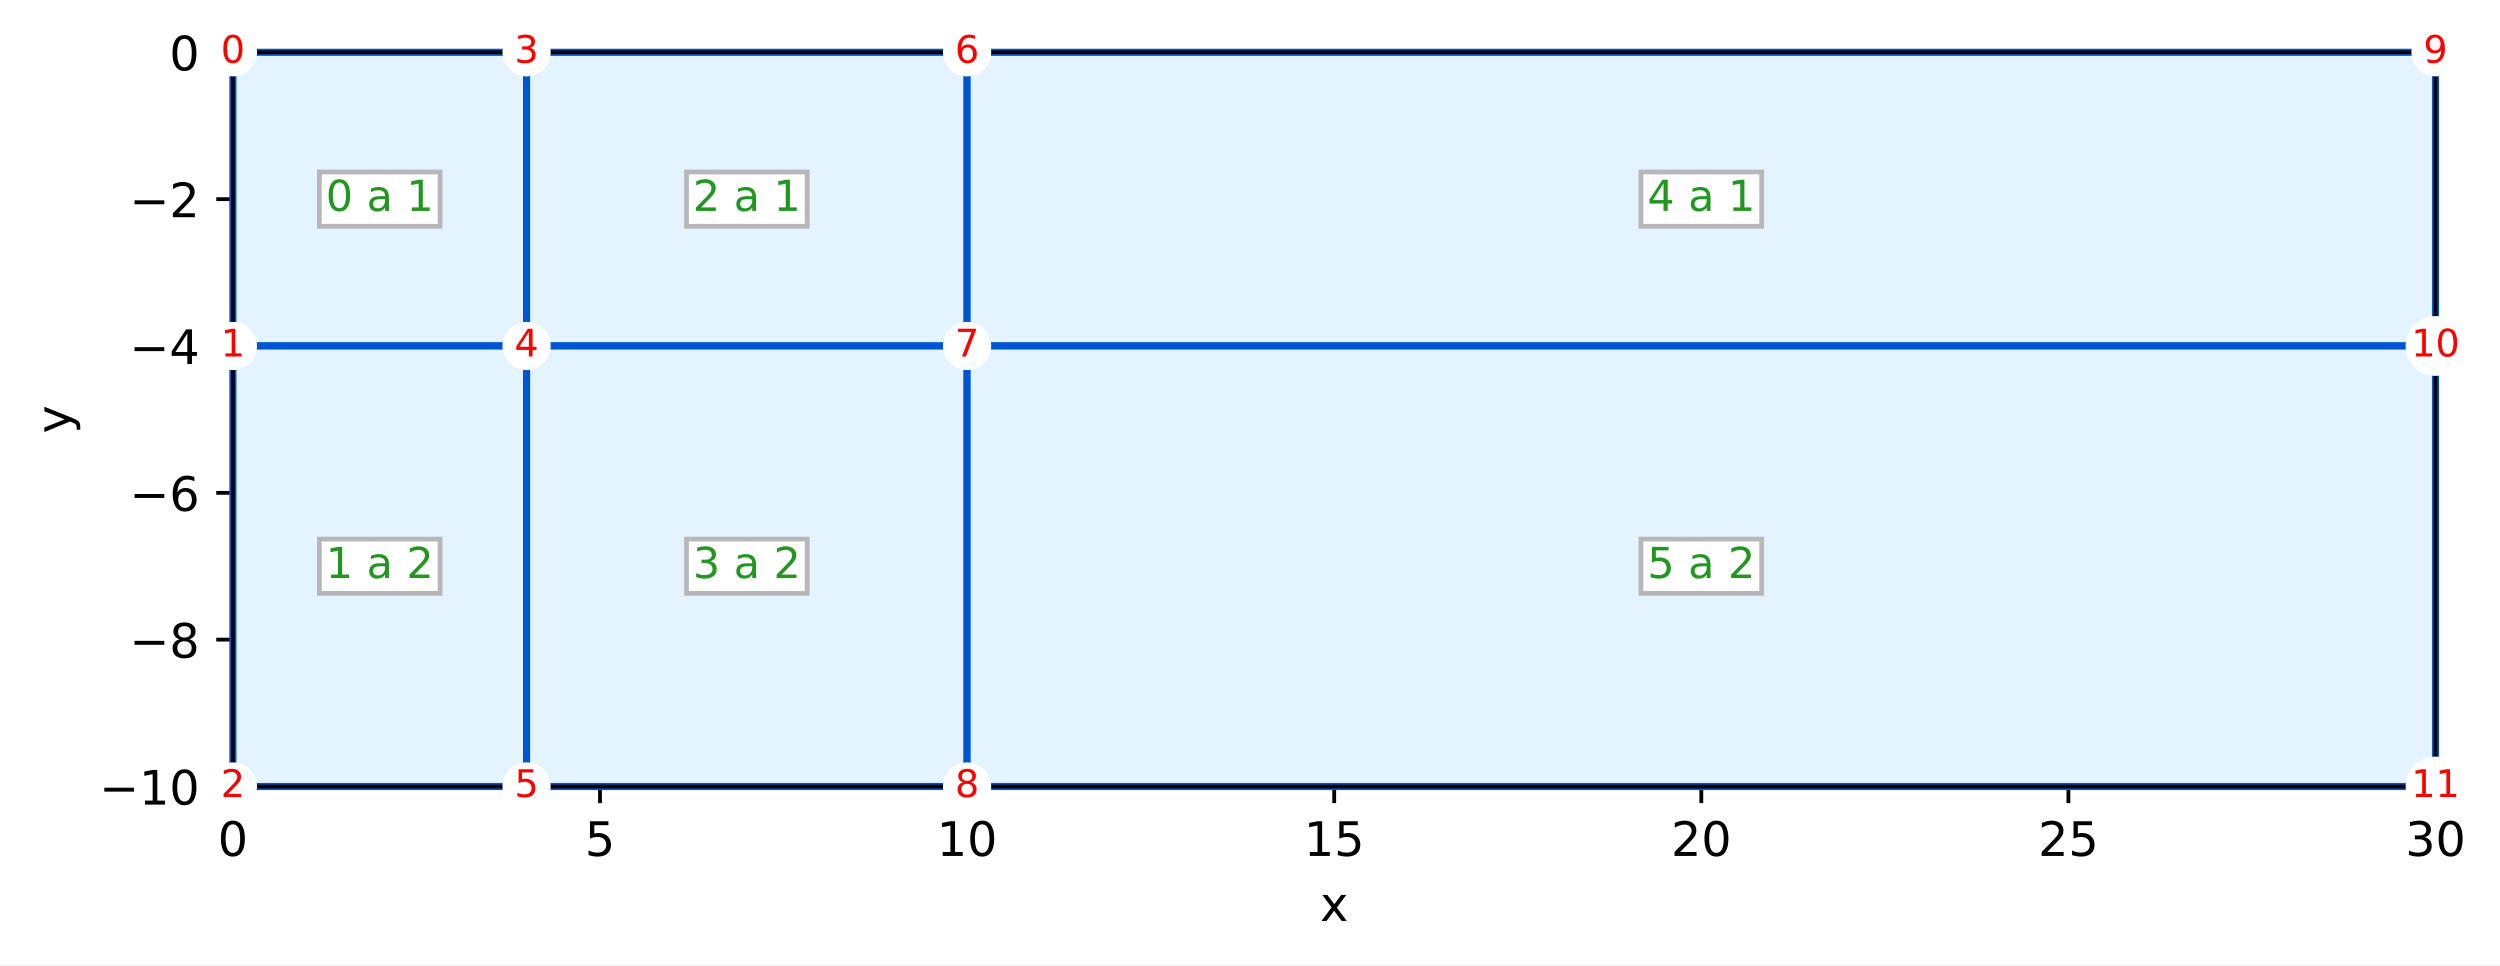
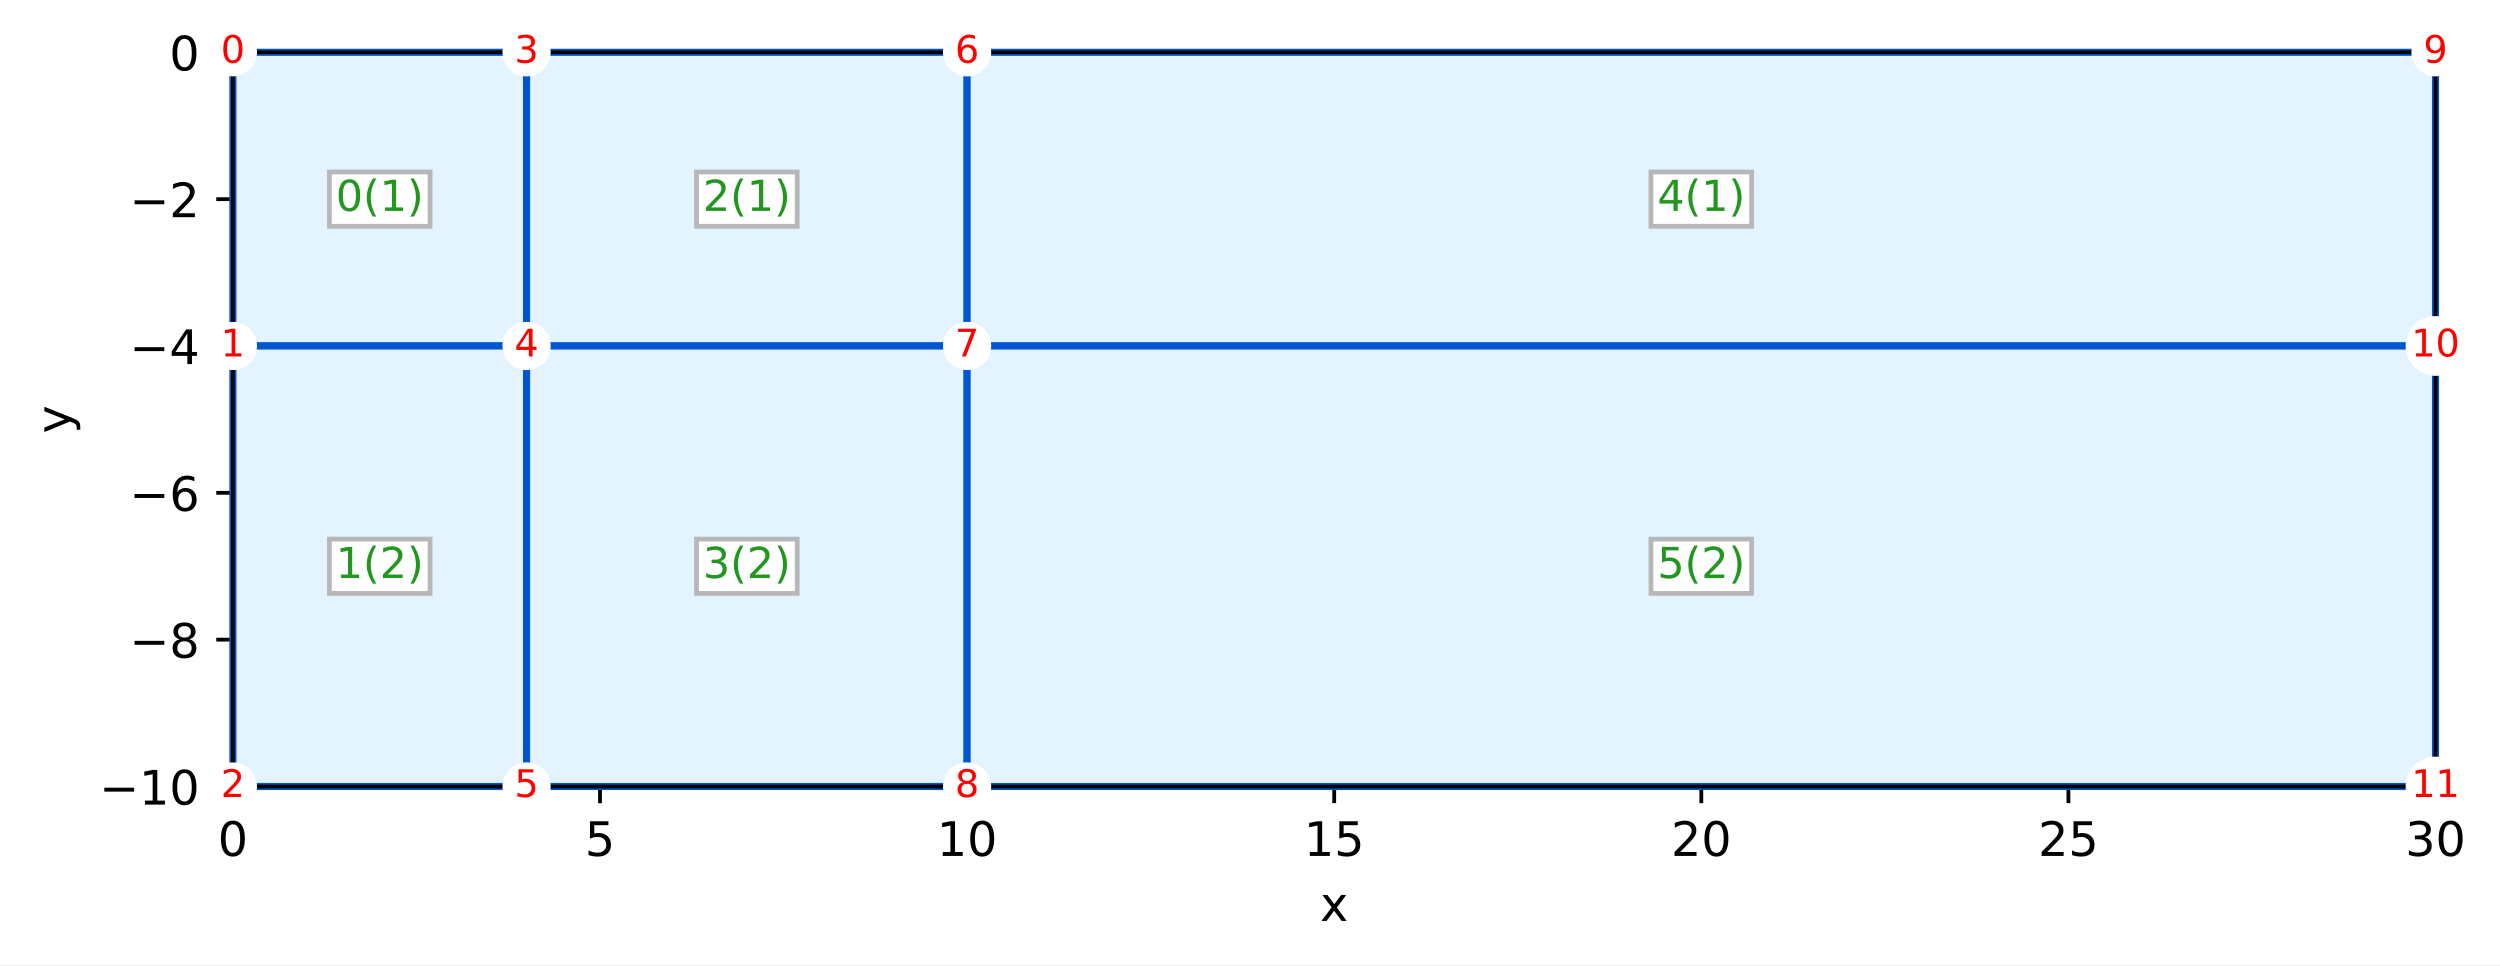
<svg xmlns="http://www.w3.org/2000/svg" xmlns:xlink="http://www.w3.org/1999/xlink" width="525.808pt" height="202.976pt" viewBox="0 0 525.808 202.976" version="1.1">
  <defs>
    <style type="text/css">*{stroke-linejoin: round; stroke-linecap: butt}</style>
  </defs>
  <g id="figure_1">
    <g id="patch_1">
      <path d="M 0 202.976  L 525.808 202.976  L 525.808 0  L 0 0  z " style="fill: #ffffff" />
    </g>
    <g id="axes_1">
      <g id="patch_2">
        <path d="M 48.983 165.42  L 512.246 165.42  L 512.246 10.999  L 48.983 10.999  z " style="fill: #ffffff" />
      </g>
      <g id="matplotlib.axis_1">
        <g id="xtick_1">
          <g id="line2d_1">
-             <path d="M 48.983 165.42  L 48.983 10.999  " clip-path="url(#pacc7b233ca)" style="fill: none; stroke-dasharray: 2.96,1.28; stroke-dashoffset: 0; stroke: #808080; stroke-width: 0.8" />
+             <path d="M 48.983 165.42  L 48.983 10.999  " clip-path="url(#p7a95716298)" style="fill: none; stroke-dasharray: 2.96,1.28; stroke-dashoffset: 0; stroke: #808080; stroke-width: 0.8" />
          </g>
          <g id="line2d_2">
            <defs>
-               <path id="m89ef63318d" d="M 0 0  L 0 3.5  " style="stroke: #000000; stroke-width: 0.8" />
+               <path id="m0491313d64" d="M 0 0  L 0 3.5  " style="stroke: #000000; stroke-width: 0.8" />
            </defs>
            <g>
-               <use xlink:href="#m89ef63318d" x="48.983" y="165.42" style="stroke: #000000; stroke-width: 0.8" />
+               <use xlink:href="#m0491313d64" x="48.983" y="165.42" style="stroke: #000000; stroke-width: 0.8" />
            </g>
          </g>
          <g id="text_1">
            <g transform="translate(45.80156 180.0186)scale(0.1 -0.1)">
              <defs>
                <path id="DejaVuSans-30" d="M 2034 4250  Q 1547 4250 1301 3770  Q 1056 3291 1056 2328  Q 1056 1369 1301 889  Q 1547 409 2034 409  Q 2525 409 2770 889  Q 3016 1369 3016 2328  Q 3016 3291 2770 3770  Q 2525 4250 2034 4250  z M 2034 4750  Q 2819 4750 3233 4129  Q 3647 3509 3647 2328  Q 3647 1150 3233 529  Q 2819 -91 2034 -91  Q 1250 -91 836 529  Q 422 1150 422 2328  Q 422 3509 836 4129  Q 1250 4750 2034 4750  z " transform="scale(0.015625)" />
              </defs>
              <use xlink:href="#DejaVuSans-30" />
            </g>
          </g>
        </g>
        <g id="xtick_2">
          <g id="line2d_3">
-             <path d="M 126.193 165.42  L 126.193 10.999  " clip-path="url(#pacc7b233ca)" style="fill: none; stroke-dasharray: 2.96,1.28; stroke-dashoffset: 0; stroke: #808080; stroke-width: 0.8" />
+             <path d="M 126.193 165.42  L 126.193 10.999  " clip-path="url(#p7a95716298)" style="fill: none; stroke-dasharray: 2.96,1.28; stroke-dashoffset: 0; stroke: #808080; stroke-width: 0.8" />
          </g>
          <g id="line2d_4">
            <g>
-               <use xlink:href="#m89ef63318d" x="126.193" y="165.42" style="stroke: #000000; stroke-width: 0.8" />
+               <use xlink:href="#m0491313d64" x="126.193" y="165.42" style="stroke: #000000; stroke-width: 0.8" />
            </g>
          </g>
          <g id="text_2">
            <g transform="translate(123.012 180.0186)scale(0.1 -0.1)">
              <defs>
                <path id="DejaVuSans-35" d="M 691 4666  L 3169 4666  L 3169 4134  L 1269 4134  L 1269 2991  Q 1406 3038 1543 3061  Q 1681 3084 1819 3084  Q 2600 3084 3056 2656  Q 3513 2228 3513 1497  Q 3513 744 3044 326  Q 2575 -91 1722 -91  Q 1428 -91 1123 -41  Q 819 9 494 109  L 494 744  Q 775 591 1075 516  Q 1375 441 1709 441  Q 2250 441 2565 725  Q 2881 1009 2881 1497  Q 2881 1984 2565 2268  Q 2250 2553 1709 2553  Q 1456 2553 1204 2497  Q 953 2441 691 2322  L 691 4666  z " transform="scale(0.015625)" />
              </defs>
              <use xlink:href="#DejaVuSans-35" />
            </g>
          </g>
        </g>
        <g id="xtick_3">
          <g id="line2d_5">
-             <path d="M 203.404 165.42  L 203.404 10.999  " clip-path="url(#pacc7b233ca)" style="fill: none; stroke-dasharray: 2.96,1.28; stroke-dashoffset: 0; stroke: #808080; stroke-width: 0.8" />
+             <path d="M 203.404 165.42  L 203.404 10.999  " clip-path="url(#p7a95716298)" style="fill: none; stroke-dasharray: 2.96,1.28; stroke-dashoffset: 0; stroke: #808080; stroke-width: 0.8" />
          </g>
          <g id="line2d_6">
            <g>
-               <use xlink:href="#m89ef63318d" x="203.404" y="165.42" style="stroke: #000000; stroke-width: 0.8" />
+               <use xlink:href="#m0491313d64" x="203.404" y="165.42" style="stroke: #000000; stroke-width: 0.8" />
            </g>
          </g>
          <g id="text_3">
            <g transform="translate(197.0412 180.0186)scale(0.1 -0.1)">
              <defs>
                <path id="DejaVuSans-31" d="M 794 531  L 1825 531  L 1825 4091  L 703 3866  L 703 4441  L 1819 4666  L 2450 4666  L 2450 531  L 3481 531  L 3481 0  L 794 0  L 794 531  z " transform="scale(0.015625)" />
              </defs>
              <use xlink:href="#DejaVuSans-31" />
              <use xlink:href="#DejaVuSans-30" x="63.623" />
            </g>
          </g>
        </g>
        <g id="xtick_4">
          <g id="line2d_7">
-             <path d="M 280.614 165.42  L 280.614 10.999  " clip-path="url(#pacc7b233ca)" style="fill: none; stroke-dasharray: 2.96,1.28; stroke-dashoffset: 0; stroke: #808080; stroke-width: 0.8" />
+             <path d="M 280.614 165.42  L 280.614 10.999  " clip-path="url(#p7a95716298)" style="fill: none; stroke-dasharray: 2.96,1.28; stroke-dashoffset: 0; stroke: #808080; stroke-width: 0.8" />
          </g>
          <g id="line2d_8">
            <g>
-               <use xlink:href="#m89ef63318d" x="280.614" y="165.42" style="stroke: #000000; stroke-width: 0.8" />
+               <use xlink:href="#m0491313d64" x="280.614" y="165.42" style="stroke: #000000; stroke-width: 0.8" />
            </g>
          </g>
          <g id="text_4">
            <g transform="translate(274.2517 180.0186)scale(0.1 -0.1)">
              <use xlink:href="#DejaVuSans-31" />
              <use xlink:href="#DejaVuSans-35" x="63.623" />
            </g>
          </g>
        </g>
        <g id="xtick_5">
          <g id="line2d_9">
-             <path d="M 357.825 165.42  L 357.825 10.999  " clip-path="url(#pacc7b233ca)" style="fill: none; stroke-dasharray: 2.96,1.28; stroke-dashoffset: 0; stroke: #808080; stroke-width: 0.8" />
+             <path d="M 357.825 165.42  L 357.825 10.999  " clip-path="url(#p7a95716298)" style="fill: none; stroke-dasharray: 2.96,1.28; stroke-dashoffset: 0; stroke: #808080; stroke-width: 0.8" />
          </g>
          <g id="line2d_10">
            <g>
-               <use xlink:href="#m89ef63318d" x="357.825" y="165.42" style="stroke: #000000; stroke-width: 0.8" />
+               <use xlink:href="#m0491313d64" x="357.825" y="165.42" style="stroke: #000000; stroke-width: 0.8" />
            </g>
          </g>
          <g id="text_5">
            <g transform="translate(351.4622 180.0186)scale(0.1 -0.1)">
              <defs>
                <path id="DejaVuSans-32" d="M 1228 531  L 3431 531  L 3431 0  L 469 0  L 469 531  Q 828 903 1448 1529  Q 2069 2156 2228 2338  Q 2531 2678 2651 2914  Q 2772 3150 2772 3378  Q 2772 3750 2511 3984  Q 2250 4219 1831 4219  Q 1534 4219 1204 4116  Q 875 4013 500 3803  L 500 4441  Q 881 4594 1212 4672  Q 1544 4750 1819 4750  Q 2544 4750 2975 4387  Q 3406 4025 3406 3419  Q 3406 3131 3298 2873  Q 3191 2616 2906 2266  Q 2828 2175 2409 1742  Q 1991 1309 1228 531  z " transform="scale(0.015625)" />
              </defs>
              <use xlink:href="#DejaVuSans-32" />
              <use xlink:href="#DejaVuSans-30" x="63.623" />
            </g>
          </g>
        </g>
        <g id="xtick_6">
          <g id="line2d_11">
-             <path d="M 435.035 165.42  L 435.035 10.999  " clip-path="url(#pacc7b233ca)" style="fill: none; stroke-dasharray: 2.96,1.28; stroke-dashoffset: 0; stroke: #808080; stroke-width: 0.8" />
+             <path d="M 435.035 165.42  L 435.035 10.999  " clip-path="url(#p7a95716298)" style="fill: none; stroke-dasharray: 2.96,1.28; stroke-dashoffset: 0; stroke: #808080; stroke-width: 0.8" />
          </g>
          <g id="line2d_12">
            <g>
-               <use xlink:href="#m89ef63318d" x="435.035" y="165.42" style="stroke: #000000; stroke-width: 0.8" />
+               <use xlink:href="#m0491313d64" x="435.035" y="165.42" style="stroke: #000000; stroke-width: 0.8" />
            </g>
          </g>
          <g id="text_6">
            <g transform="translate(428.6726 180.0186)scale(0.1 -0.1)">
              <use xlink:href="#DejaVuSans-32" />
              <use xlink:href="#DejaVuSans-35" x="63.623" />
            </g>
          </g>
        </g>
        <g id="xtick_7">
          <g id="line2d_13">
-             <path d="M 512.246 165.42  L 512.246 10.999  " clip-path="url(#pacc7b233ca)" style="fill: none; stroke-dasharray: 2.96,1.28; stroke-dashoffset: 0; stroke: #808080; stroke-width: 0.8" />
+             <path d="M 512.246 165.42  L 512.246 10.999  " clip-path="url(#p7a95716298)" style="fill: none; stroke-dasharray: 2.96,1.28; stroke-dashoffset: 0; stroke: #808080; stroke-width: 0.8" />
          </g>
          <g id="line2d_14">
            <g>
-               <use xlink:href="#m89ef63318d" x="512.246" y="165.42" style="stroke: #000000; stroke-width: 0.8" />
+               <use xlink:href="#m0491313d64" x="512.246" y="165.42" style="stroke: #000000; stroke-width: 0.8" />
            </g>
          </g>
          <g id="text_7">
            <g transform="translate(505.8831 180.0186)scale(0.1 -0.1)">
              <defs>
                <path id="DejaVuSans-33" d="M 2597 2516  Q 3050 2419 3304 2112  Q 3559 1806 3559 1356  Q 3559 666 3084 287  Q 2609 -91 1734 -91  Q 1441 -91 1130 -33  Q 819 25 488 141  L 488 750  Q 750 597 1062 519  Q 1375 441 1716 441  Q 2309 441 2620 675  Q 2931 909 2931 1356  Q 2931 1769 2642 2001  Q 2353 2234 1838 2234  L 1294 2234  L 1294 2753  L 1863 2753  Q 2328 2753 2575 2939  Q 2822 3125 2822 3475  Q 2822 3834 2567 4026  Q 2313 4219 1838 4219  Q 1578 4219 1281 4162  Q 984 4106 628 3988  L 628 4550  Q 988 4650 1302 4700  Q 1616 4750 1894 4750  Q 2613 4750 3031 4423  Q 3450 4097 3450 3541  Q 3450 3153 3228 2886  Q 3006 2619 2597 2516  z " transform="scale(0.015625)" />
              </defs>
              <use xlink:href="#DejaVuSans-33" />
              <use xlink:href="#DejaVuSans-30" x="63.623" />
            </g>
          </g>
        </g>
        <g id="text_8">
          <g transform="translate(277.6548 193.6967)scale(0.1 -0.1)">
            <defs>
              <path id="DejaVuSans-78" d="M 3513 3500  L 2247 1797  L 3578 0  L 2900 0  L 1881 1375  L 863 0  L 184 0  L 1544 1831  L 300 3500  L 978 3500  L 1906 2253  L 2834 3500  L 3513 3500  z " transform="scale(0.015625)" />
            </defs>
            <use xlink:href="#DejaVuSans-78" />
          </g>
        </g>
      </g>
      <g id="matplotlib.axis_2">
        <g id="ytick_1">
          <g id="line2d_15">
-             <path d="M 48.983 165.42  L 512.246 165.42  " clip-path="url(#pacc7b233ca)" style="fill: none; stroke-dasharray: 2.96,1.28; stroke-dashoffset: 0; stroke: #808080; stroke-width: 0.8" />
+             <path d="M 48.983 165.42  L 512.246 165.42  " clip-path="url(#p7a95716298)" style="fill: none; stroke-dasharray: 2.96,1.28; stroke-dashoffset: 0; stroke: #808080; stroke-width: 0.8" />
          </g>
          <g id="line2d_16">
            <defs>
-               <path id="m5f3b620130" d="M 0 0  L -3.5 0  " style="stroke: #000000; stroke-width: 0.8" />
+               <path id="md6d6ff5151" d="M 0 0  L -3.5 0  " style="stroke: #000000; stroke-width: 0.8" />
            </defs>
            <g>
-               <use xlink:href="#m5f3b620130" x="48.983" y="165.42" style="stroke: #000000; stroke-width: 0.8" />
+               <use xlink:href="#md6d6ff5151" x="48.983" y="165.42" style="stroke: #000000; stroke-width: 0.8" />
            </g>
          </g>
          <g id="text_9">
            <g transform="translate(20.87813 169.2194)scale(0.1 -0.1)">
              <defs>
                <path id="DejaVuSans-2212" d="M 678 2272  L 4684 2272  L 4684 1741  L 678 1741  L 678 2272  z " transform="scale(0.015625)" />
              </defs>
              <use xlink:href="#DejaVuSans-2212" />
              <use xlink:href="#DejaVuSans-31" x="83.789" />
              <use xlink:href="#DejaVuSans-30" x="147.412" />
            </g>
          </g>
        </g>
        <g id="ytick_2">
          <g id="line2d_17">
-             <path d="M 48.983 134.536  L 512.246 134.536  " clip-path="url(#pacc7b233ca)" style="fill: none; stroke-dasharray: 2.96,1.28; stroke-dashoffset: 0; stroke: #808080; stroke-width: 0.8" />
+             <path d="M 48.983 134.536  L 512.246 134.536  " clip-path="url(#p7a95716298)" style="fill: none; stroke-dasharray: 2.96,1.28; stroke-dashoffset: 0; stroke: #808080; stroke-width: 0.8" />
          </g>
          <g id="line2d_18">
            <g>
-               <use xlink:href="#m5f3b620130" x="48.983" y="134.536" style="stroke: #000000; stroke-width: 0.8" />
+               <use xlink:href="#md6d6ff5151" x="48.983" y="134.536" style="stroke: #000000; stroke-width: 0.8" />
            </g>
          </g>
          <g id="text_10">
            <g transform="translate(27.24063 138.3352)scale(0.1 -0.1)">
              <defs>
                <path id="DejaVuSans-38" d="M 2034 2216  Q 1584 2216 1326 1975  Q 1069 1734 1069 1313  Q 1069 891 1326 650  Q 1584 409 2034 409  Q 2484 409 2743 651  Q 3003 894 3003 1313  Q 3003 1734 2745 1975  Q 2488 2216 2034 2216  z M 1403 2484  Q 997 2584 770 2862  Q 544 3141 544 3541  Q 544 4100 942 4425  Q 1341 4750 2034 4750  Q 2731 4750 3128 4425  Q 3525 4100 3525 3541  Q 3525 3141 3298 2862  Q 3072 2584 2669 2484  Q 3125 2378 3379 2068  Q 3634 1759 3634 1313  Q 3634 634 3220 271  Q 2806 -91 2034 -91  Q 1263 -91 848 271  Q 434 634 434 1313  Q 434 1759 690 2068  Q 947 2378 1403 2484  z M 1172 3481  Q 1172 3119 1398 2916  Q 1625 2713 2034 2713  Q 2441 2713 2670 2916  Q 2900 3119 2900 3481  Q 2900 3844 2670 4047  Q 2441 4250 2034 4250  Q 1625 4250 1398 4047  Q 1172 3844 1172 3481  z " transform="scale(0.015625)" />
              </defs>
              <use xlink:href="#DejaVuSans-2212" />
              <use xlink:href="#DejaVuSans-38" x="83.789" />
            </g>
          </g>
        </g>
        <g id="ytick_3">
          <g id="line2d_19">
-             <path d="M 48.983 103.652  L 512.246 103.652  " clip-path="url(#pacc7b233ca)" style="fill: none; stroke-dasharray: 2.96,1.28; stroke-dashoffset: 0; stroke: #808080; stroke-width: 0.8" />
+             <path d="M 48.983 103.652  L 512.246 103.652  " clip-path="url(#p7a95716298)" style="fill: none; stroke-dasharray: 2.96,1.28; stroke-dashoffset: 0; stroke: #808080; stroke-width: 0.8" />
          </g>
          <g id="line2d_20">
            <g>
-               <use xlink:href="#m5f3b620130" x="48.983" y="103.652" style="stroke: #000000; stroke-width: 0.8" />
+               <use xlink:href="#md6d6ff5151" x="48.983" y="103.652" style="stroke: #000000; stroke-width: 0.8" />
            </g>
          </g>
          <g id="text_11">
            <g transform="translate(27.24063 107.451)scale(0.1 -0.1)">
              <defs>
                <path id="DejaVuSans-36" d="M 2113 2584  Q 1688 2584 1439 2293  Q 1191 2003 1191 1497  Q 1191 994 1439 701  Q 1688 409 2113 409  Q 2538 409 2786 701  Q 3034 994 3034 1497  Q 3034 2003 2786 2293  Q 2538 2584 2113 2584  z M 3366 4563  L 3366 3988  Q 3128 4100 2886 4159  Q 2644 4219 2406 4219  Q 1781 4219 1451 3797  Q 1122 3375 1075 2522  Q 1259 2794 1537 2939  Q 1816 3084 2150 3084  Q 2853 3084 3261 2657  Q 3669 2231 3669 1497  Q 3669 778 3244 343  Q 2819 -91 2113 -91  Q 1303 -91 875 529  Q 447 1150 447 2328  Q 447 3434 972 4092  Q 1497 4750 2381 4750  Q 2619 4750 2861 4703  Q 3103 4656 3366 4563  z " transform="scale(0.015625)" />
              </defs>
              <use xlink:href="#DejaVuSans-2212" />
              <use xlink:href="#DejaVuSans-36" x="83.789" />
            </g>
          </g>
        </g>
        <g id="ytick_4">
          <g id="line2d_21">
-             <path d="M 48.983 72.768  L 512.246 72.768  " clip-path="url(#pacc7b233ca)" style="fill: none; stroke-dasharray: 2.96,1.28; stroke-dashoffset: 0; stroke: #808080; stroke-width: 0.8" />
+             <path d="M 48.983 72.768  L 512.246 72.768  " clip-path="url(#p7a95716298)" style="fill: none; stroke-dasharray: 2.96,1.28; stroke-dashoffset: 0; stroke: #808080; stroke-width: 0.8" />
          </g>
          <g id="line2d_22">
            <g>
-               <use xlink:href="#m5f3b620130" x="48.983" y="72.768" style="stroke: #000000; stroke-width: 0.8" />
+               <use xlink:href="#md6d6ff5151" x="48.983" y="72.768" style="stroke: #000000; stroke-width: 0.8" />
            </g>
          </g>
          <g id="text_12">
            <g transform="translate(27.24063 76.56681)scale(0.1 -0.1)">
              <defs>
                <path id="DejaVuSans-34" d="M 2419 4116  L 825 1625  L 2419 1625  L 2419 4116  z M 2253 4666  L 3047 4666  L 3047 1625  L 3713 1625  L 3713 1100  L 3047 1100  L 3047 0  L 2419 0  L 2419 1100  L 313 1100  L 313 1709  L 2253 4666  z " transform="scale(0.015625)" />
              </defs>
              <use xlink:href="#DejaVuSans-2212" />
              <use xlink:href="#DejaVuSans-34" x="83.789" />
            </g>
          </g>
        </g>
        <g id="ytick_5">
          <g id="line2d_23">
-             <path d="M 48.983 41.883  L 512.246 41.883  " clip-path="url(#pacc7b233ca)" style="fill: none; stroke-dasharray: 2.96,1.28; stroke-dashoffset: 0; stroke: #808080; stroke-width: 0.8" />
+             <path d="M 48.983 41.883  L 512.246 41.883  " clip-path="url(#p7a95716298)" style="fill: none; stroke-dasharray: 2.96,1.28; stroke-dashoffset: 0; stroke: #808080; stroke-width: 0.8" />
          </g>
          <g id="line2d_24">
            <g>
-               <use xlink:href="#m5f3b620130" x="48.983" y="41.883" style="stroke: #000000; stroke-width: 0.8" />
+               <use xlink:href="#md6d6ff5151" x="48.983" y="41.883" style="stroke: #000000; stroke-width: 0.8" />
            </g>
          </g>
          <g id="text_13">
            <g transform="translate(27.24063 45.68262)scale(0.1 -0.1)">
              <use xlink:href="#DejaVuSans-2212" />
              <use xlink:href="#DejaVuSans-32" x="83.789" />
            </g>
          </g>
        </g>
        <g id="ytick_6">
          <g id="line2d_25">
-             <path d="M 48.983 10.999  L 512.246 10.999  " clip-path="url(#pacc7b233ca)" style="fill: none; stroke-dasharray: 2.96,1.28; stroke-dashoffset: 0; stroke: #808080; stroke-width: 0.8" />
+             <path d="M 48.983 10.999  L 512.246 10.999  " clip-path="url(#p7a95716298)" style="fill: none; stroke-dasharray: 2.96,1.28; stroke-dashoffset: 0; stroke: #808080; stroke-width: 0.8" />
          </g>
          <g id="line2d_26">
            <g>
-               <use xlink:href="#m5f3b620130" x="48.983" y="10.999" style="stroke: #000000; stroke-width: 0.8" />
+               <use xlink:href="#md6d6ff5151" x="48.983" y="10.999" style="stroke: #000000; stroke-width: 0.8" />
            </g>
          </g>
          <g id="text_14">
            <g transform="translate(35.62031 14.79844)scale(0.1 -0.1)">
              <use xlink:href="#DejaVuSans-30" />
            </g>
          </g>
        </g>
        <g id="text_15">
          <g transform="translate(14.79844 91.16906)rotate(-90)scale(0.1 -0.1)">
            <defs>
              <path id="DejaVuSans-79" d="M 2059 -325  Q 1816 -950 1584 -1140  Q 1353 -1331 966 -1331  L 506 -1331  L 506 -850  L 844 -850  Q 1081 -850 1212 -737  Q 1344 -625 1503 -206  L 1606 56  L 191 3500  L 800 3500  L 1894 763  L 2988 3500  L 3597 3500  L 2059 -325  z " transform="scale(0.015625)" />
            </defs>
            <use xlink:href="#DejaVuSans-79" />
          </g>
        </g>
      </g>
      <g id="patch_3">
        <path d="M 48.983 72.768  L 110.751 72.768  L 110.751 10.999  L 48.983 10.999  L 48.983 72.768  " style="fill: #e3f3ff; stroke: #0055d4; stroke-width: 1.5; stroke-linejoin: miter" />
      </g>
      <g id="patch_4">
        <path d="M 48.983 165.42  L 110.751 165.42  L 110.751 72.768  L 48.983 72.768  L 48.983 165.42  " style="fill: #e3f3ff; stroke: #0055d4; stroke-width: 1.5; stroke-linejoin: miter" />
      </g>
      <g id="patch_5">
        <path d="M 110.751 72.768  L 203.404 72.768  L 203.404 10.999  L 110.751 10.999  L 110.751 72.768  " style="fill: #e3f3ff; stroke: #0055d4; stroke-width: 1.5; stroke-linejoin: miter" />
      </g>
      <g id="patch_6">
        <path d="M 110.751 165.42  L 203.404 165.42  L 203.404 72.768  L 110.751 72.768  L 110.751 165.42  " style="fill: #e3f3ff; stroke: #0055d4; stroke-width: 1.5; stroke-linejoin: miter" />
      </g>
      <g id="patch_7">
        <path d="M 203.404 72.768  L 512.246 72.768  L 512.246 10.999  L 203.404 10.999  L 203.404 72.768  " style="fill: #e3f3ff; stroke: #0055d4; stroke-width: 1.5; stroke-linejoin: miter" />
      </g>
      <g id="patch_8">
        <path d="M 203.404 165.42  L 512.246 165.42  L 512.246 72.768  L 203.404 72.768  L 203.404 165.42  " style="fill: #e3f3ff; stroke: #0055d4; stroke-width: 1.5; stroke-linejoin: miter" />
      </g>
      <g id="patch_9">
        <path d="M 48.983 165.42  L 48.983 10.999  " style="fill: none; stroke: #000000; stroke-width: 0.8; stroke-linejoin: miter; stroke-linecap: square" />
      </g>
      <g id="patch_10">
        <path d="M 512.246 165.42  L 512.246 10.999  " style="fill: none; stroke: #000000; stroke-width: 0.8; stroke-linejoin: miter; stroke-linecap: square" />
      </g>
      <g id="patch_11">
        <path d="M 48.983 165.42  L 512.246 165.42  " style="fill: none; stroke: #000000; stroke-width: 0.8; stroke-linejoin: miter; stroke-linecap: square" />
      </g>
      <g id="patch_12">
        <path d="M 48.983 10.999  L 512.246 10.999  " style="fill: none; stroke: #000000; stroke-width: 0.8; stroke-linejoin: miter; stroke-linecap: square" />
      </g>
      <g id="text_16">
        <g id="patch_13">
-           <path d="M 67.173 47.589  L 92.561 47.589  L 92.561 36.178  L 67.173 36.178  z " style="fill: #ffffff; stroke: #b7b7b7; stroke-linejoin: miter" />
-         </g>
-         <g style="fill: #22971f" transform="translate(68.52278 44.36684)scale(0.09 -0.09)">
+           <path d="M 69.279 47.589  L 90.455 47.589  L 90.455 36.178  L 69.279 36.178  z " style="fill: #ffffff; stroke: #b7b7b7; stroke-linejoin: miter" />
+         </g>
+         <g style="fill: #22971f" transform="translate(70.62934 44.36684)scale(0.09 -0.09)">
          <defs>
-             <path id="DejaVuSans-20" transform="scale(0.015625)" />
-             <path id="DejaVuSans-61" d="M 2194 1759  Q 1497 1759 1228 1600  Q 959 1441 959 1056  Q 959 750 1161 570  Q 1363 391 1709 391  Q 2188 391 2477 730  Q 2766 1069 2766 1631  L 2766 1759  L 2194 1759  z M 3341 1997  L 3341 0  L 2766 0  L 2766 531  Q 2569 213 2275 61  Q 1981 -91 1556 -91  Q 1019 -91 701 211  Q 384 513 384 1019  Q 384 1609 779 1909  Q 1175 2209 1959 2209  L 2766 2209  L 2766 2266  Q 2766 2663 2505 2880  Q 2244 3097 1772 3097  Q 1472 3097 1187 3025  Q 903 2953 641 2809  L 641 3341  Q 956 3463 1253 3523  Q 1550 3584 1831 3584  Q 2591 3584 2966 3190  Q 3341 2797 3341 1997  z " transform="scale(0.015625)" />
+             <path id="DejaVuSans-28" d="M 1984 4856  Q 1566 4138 1362 3434  Q 1159 2731 1159 2009  Q 1159 1288 1364 580  Q 1569 -128 1984 -844  L 1484 -844  Q 1016 -109 783 600  Q 550 1309 550 2009  Q 550 2706 781 3412  Q 1013 4119 1484 4856  L 1984 4856  z " transform="scale(0.015625)" />
+             <path id="DejaVuSans-29" d="M 513 4856  L 1013 4856  Q 1481 4119 1714 3412  Q 1947 2706 1947 2009  Q 1947 1309 1714 600  Q 1481 -109 1013 -844  L 513 -844  Q 928 -128 1133 580  Q 1338 1288 1338 2009  Q 1338 2731 1133 3434  Q 928 4138 513 4856  z " transform="scale(0.015625)" />
          </defs>
          <use xlink:href="#DejaVuSans-30" />
-           <use xlink:href="#DejaVuSans-20" x="63.623" />
-           <use xlink:href="#DejaVuSans-61" x="95.41" />
-           <use xlink:href="#DejaVuSans-20" x="156.689" />
-           <use xlink:href="#DejaVuSans-31" x="188.477" />
+           <use xlink:href="#DejaVuSans-28" x="63.623" />
+           <use xlink:href="#DejaVuSans-31" x="102.637" />
+           <use xlink:href="#DejaVuSans-29" x="166.26" />
        </g>
      </g>
      <g id="text_17">
        <g id="patch_14">
-           <path d="M 67.173 124.799  L 92.561 124.799  L 92.561 113.389  L 67.173 113.389  z " style="fill: #ffffff; stroke: #b7b7b7; stroke-linejoin: miter" />
-         </g>
-         <g style="fill: #22971f" transform="translate(68.52278 121.5773)scale(0.09 -0.09)">
+           <path d="M 69.279 124.799  L 90.455 124.799  L 90.455 113.389  L 69.279 113.389  z " style="fill: #ffffff; stroke: #b7b7b7; stroke-linejoin: miter" />
+         </g>
+         <g style="fill: #22971f" transform="translate(70.62934 121.5773)scale(0.09 -0.09)">
          <use xlink:href="#DejaVuSans-31" />
-           <use xlink:href="#DejaVuSans-20" x="63.623" />
-           <use xlink:href="#DejaVuSans-61" x="95.41" />
-           <use xlink:href="#DejaVuSans-20" x="156.689" />
-           <use xlink:href="#DejaVuSans-32" x="188.477" />
+           <use xlink:href="#DejaVuSans-28" x="63.623" />
+           <use xlink:href="#DejaVuSans-32" x="102.637" />
+           <use xlink:href="#DejaVuSans-29" x="166.26" />
        </g>
      </g>
      <g id="text_18">
        <g id="patch_15">
-           <path d="M 144.383 47.589  L 169.772 47.589  L 169.772 36.178  L 144.383 36.178  z " style="fill: #ffffff; stroke: #b7b7b7; stroke-linejoin: miter" />
-         </g>
-         <g style="fill: #22971f" transform="translate(145.7332 44.36684)scale(0.09 -0.09)">
+           <path d="M 146.49 47.589  L 167.665 47.589  L 167.665 36.178  L 146.49 36.178  z " style="fill: #ffffff; stroke: #b7b7b7; stroke-linejoin: miter" />
+         </g>
+         <g style="fill: #22971f" transform="translate(147.8398 44.36684)scale(0.09 -0.09)">
          <use xlink:href="#DejaVuSans-32" />
-           <use xlink:href="#DejaVuSans-20" x="63.623" />
-           <use xlink:href="#DejaVuSans-61" x="95.41" />
-           <use xlink:href="#DejaVuSans-20" x="156.689" />
-           <use xlink:href="#DejaVuSans-31" x="188.477" />
+           <use xlink:href="#DejaVuSans-28" x="63.623" />
+           <use xlink:href="#DejaVuSans-31" x="102.637" />
+           <use xlink:href="#DejaVuSans-29" x="166.26" />
        </g>
      </g>
      <g id="text_19">
        <g id="patch_16">
-           <path d="M 144.383 124.799  L 169.772 124.799  L 169.772 113.389  L 144.383 113.389  z " style="fill: #ffffff; stroke: #b7b7b7; stroke-linejoin: miter" />
-         </g>
-         <g style="fill: #22971f" transform="translate(145.7332 121.5773)scale(0.09 -0.09)">
+           <path d="M 146.49 124.799  L 167.665 124.799  L 167.665 113.389  L 146.49 113.389  z " style="fill: #ffffff; stroke: #b7b7b7; stroke-linejoin: miter" />
+         </g>
+         <g style="fill: #22971f" transform="translate(147.8398 121.5773)scale(0.09 -0.09)">
          <use xlink:href="#DejaVuSans-33" />
-           <use xlink:href="#DejaVuSans-20" x="63.623" />
-           <use xlink:href="#DejaVuSans-61" x="95.41" />
-           <use xlink:href="#DejaVuSans-20" x="156.689" />
-           <use xlink:href="#DejaVuSans-32" x="188.477" />
+           <use xlink:href="#DejaVuSans-28" x="63.623" />
+           <use xlink:href="#DejaVuSans-32" x="102.637" />
+           <use xlink:href="#DejaVuSans-29" x="166.26" />
        </g>
      </g>
      <g id="text_20">
        <g id="patch_17">
-           <path d="M 345.13 47.589  L 370.519 47.589  L 370.519 36.178  L 345.13 36.178  z " style="fill: #ffffff; stroke: #b7b7b7; stroke-linejoin: miter" />
-         </g>
-         <g style="fill: #22971f" transform="translate(346.4804 44.36684)scale(0.09 -0.09)">
+           <path d="M 347.237 47.589  L 368.412 47.589  L 368.412 36.178  L 347.237 36.178  z " style="fill: #ffffff; stroke: #b7b7b7; stroke-linejoin: miter" />
+         </g>
+         <g style="fill: #22971f" transform="translate(348.587 44.36684)scale(0.09 -0.09)">
          <use xlink:href="#DejaVuSans-34" />
-           <use xlink:href="#DejaVuSans-20" x="63.623" />
-           <use xlink:href="#DejaVuSans-61" x="95.41" />
-           <use xlink:href="#DejaVuSans-20" x="156.689" />
-           <use xlink:href="#DejaVuSans-31" x="188.477" />
+           <use xlink:href="#DejaVuSans-28" x="63.623" />
+           <use xlink:href="#DejaVuSans-31" x="102.637" />
+           <use xlink:href="#DejaVuSans-29" x="166.26" />
        </g>
      </g>
      <g id="text_21">
        <g id="patch_18">
-           <path d="M 345.13 124.799  L 370.519 124.799  L 370.519 113.389  L 345.13 113.389  z " style="fill: #ffffff; stroke: #b7b7b7; stroke-linejoin: miter" />
-         </g>
-         <g style="fill: #22971f" transform="translate(346.4804 121.5773)scale(0.09 -0.09)">
+           <path d="M 347.237 124.799  L 368.412 124.799  L 368.412 113.389  L 347.237 113.389  z " style="fill: #ffffff; stroke: #b7b7b7; stroke-linejoin: miter" />
+         </g>
+         <g style="fill: #22971f" transform="translate(348.587 121.5773)scale(0.09 -0.09)">
          <use xlink:href="#DejaVuSans-35" />
-           <use xlink:href="#DejaVuSans-20" x="63.623" />
-           <use xlink:href="#DejaVuSans-61" x="95.41" />
-           <use xlink:href="#DejaVuSans-20" x="156.689" />
-           <use xlink:href="#DejaVuSans-32" x="188.477" />
+           <use xlink:href="#DejaVuSans-28" x="63.623" />
+           <use xlink:href="#DejaVuSans-32" x="102.637" />
+           <use xlink:href="#DejaVuSans-29" x="166.26" />
        </g>
      </g>
      <g id="text_22">
        <g id="patch_19">
          <path d="M 48.983 16.07  C 50.328 16.07 51.618 15.536 52.569 14.585  C 53.52 13.634 54.054 12.344 54.054 10.999  C 54.054 9.654 53.52 8.364 52.569 7.413  C 51.618 6.462 50.328 5.928 48.983 5.928  C 47.638 5.928 46.348 6.462 45.397 7.413  C 44.446 8.364 43.912 9.654 43.912 10.999  C 43.912 12.344 44.446 13.634 45.397 14.585  C 46.348 15.536 47.638 16.07 48.983 16.07  z " style="fill: #ffffff" />
        </g>
        <g style="fill: #ff0000" transform="translate(46.43781 13.20672)scale(0.08 -0.08)">
          <use xlink:href="#DejaVuSans-30" />
        </g>
      </g>
      <g id="text_23">
        <g id="patch_20">
          <path d="M 48.983 77.839  C 50.328 77.839 51.618 77.304 52.569 76.354  C 53.52 75.403 54.054 74.112 54.054 72.768  C 54.054 71.423 53.52 70.133 52.569 69.182  C 51.618 68.231 50.328 67.696 48.983 67.696  C 47.638 67.696 46.348 68.231 45.397 69.182  C 44.446 70.133 43.912 71.423 43.912 72.768  C 43.912 74.112 44.446 75.403 45.397 76.354  C 46.348 77.304 47.638 77.839 48.983 77.839  z " style="fill: #ffffff" />
        </g>
        <g style="fill: #ff0000" transform="translate(46.43781 74.97509)scale(0.08 -0.08)">
          <use xlink:href="#DejaVuSans-31" />
        </g>
      </g>
      <g id="text_24">
        <g id="patch_21">
          <path d="M 48.983 170.491  C 50.328 170.491 51.618 169.957 52.569 169.006  C 53.52 168.055 54.054 166.765 54.054 165.42  C 54.054 164.075 53.52 162.785 52.569 161.834  C 51.618 160.883 50.328 160.349 48.983 160.349  C 47.638 160.349 46.348 160.883 45.397 161.834  C 44.446 162.785 43.912 164.075 43.912 165.42  C 43.912 166.765 44.446 168.055 45.397 169.006  C 46.348 169.957 47.638 170.491 48.983 170.491  z " style="fill: #ffffff" />
        </g>
        <g style="fill: #ff0000" transform="translate(46.43781 167.6276)scale(0.08 -0.08)">
          <use xlink:href="#DejaVuSans-32" />
        </g>
      </g>
      <g id="text_25">
        <g id="patch_22">
          <path d="M 110.751 16.07  C 112.096 16.07 113.386 15.536 114.337 14.585  C 115.288 13.634 115.822 12.344 115.822 10.999  C 115.822 9.654 115.288 8.364 114.337 7.413  C 113.386 6.462 112.096 5.928 110.751 5.928  C 109.406 5.928 108.116 6.462 107.165 7.413  C 106.214 8.364 105.68 9.654 105.68 10.999  C 105.68 12.344 106.214 13.634 107.165 14.585  C 108.116 15.536 109.406 16.07 110.751 16.07  z " style="fill: #ffffff" />
        </g>
        <g style="fill: #ff0000" transform="translate(108.2062 13.20672)scale(0.08 -0.08)">
          <use xlink:href="#DejaVuSans-33" />
        </g>
      </g>
      <g id="text_26">
        <g id="patch_23">
          <path d="M 110.751 77.839  C 112.096 77.839 113.386 77.304 114.337 76.354  C 115.288 75.403 115.822 74.112 115.822 72.768  C 115.822 71.423 115.288 70.133 114.337 69.182  C 113.386 68.231 112.096 67.696 110.751 67.696  C 109.406 67.696 108.116 68.231 107.165 69.182  C 106.214 70.133 105.68 71.423 105.68 72.768  C 105.68 74.112 106.214 75.403 107.165 76.354  C 108.116 77.304 109.406 77.839 110.751 77.839  z " style="fill: #ffffff" />
        </g>
        <g style="fill: #ff0000" transform="translate(108.2062 74.97509)scale(0.08 -0.08)">
          <use xlink:href="#DejaVuSans-34" />
        </g>
      </g>
      <g id="text_27">
        <g id="patch_24">
          <path d="M 110.751 170.491  C 112.096 170.491 113.386 169.957 114.337 169.006  C 115.288 168.055 115.822 166.765 115.822 165.42  C 115.822 164.075 115.288 162.785 114.337 161.834  C 113.386 160.883 112.096 160.349 110.751 160.349  C 109.406 160.349 108.116 160.883 107.165 161.834  C 106.214 162.785 105.68 164.075 105.68 165.42  C 105.68 166.765 106.214 168.055 107.165 169.006  C 108.116 169.957 109.406 170.491 110.751 170.491  z " style="fill: #ffffff" />
        </g>
        <g style="fill: #ff0000" transform="translate(108.2062 167.6276)scale(0.08 -0.08)">
          <use xlink:href="#DejaVuSans-35" />
        </g>
      </g>
      <g id="text_28">
        <g id="patch_25">
          <path d="M 203.404 16.07  C 204.749 16.07 206.039 15.536 206.99 14.585  C 207.941 13.634 208.475 12.344 208.475 10.999  C 208.475 9.654 207.941 8.364 206.99 7.413  C 206.039 6.462 204.749 5.928 203.404 5.928  C 202.059 5.928 200.769 6.462 199.818 7.413  C 198.867 8.364 198.332 9.654 198.332 10.999  C 198.332 12.344 198.867 13.634 199.818 14.585  C 200.769 15.536 202.059 16.07 203.404 16.07  z " style="fill: #ffffff" />
        </g>
        <g style="fill: #ff0000" transform="translate(200.8587 13.20672)scale(0.08 -0.08)">
          <use xlink:href="#DejaVuSans-36" />
        </g>
      </g>
      <g id="text_29">
        <g id="patch_26">
          <path d="M 203.404 77.839  C 204.749 77.839 206.039 77.304 206.99 76.354  C 207.941 75.403 208.475 74.112 208.475 72.768  C 208.475 71.423 207.941 70.133 206.99 69.182  C 206.039 68.231 204.749 67.696 203.404 67.696  C 202.059 67.696 200.769 68.231 199.818 69.182  C 198.867 70.133 198.332 71.423 198.332 72.768  C 198.332 74.112 198.867 75.403 199.818 76.354  C 200.769 77.304 202.059 77.839 203.404 77.839  z " style="fill: #ffffff" />
        </g>
        <g style="fill: #ff0000" transform="translate(200.8587 74.97509)scale(0.08 -0.08)">
          <defs>
            <path id="DejaVuSans-37" d="M 525 4666  L 3525 4666  L 3525 4397  L 1831 0  L 1172 0  L 2766 4134  L 525 4134  L 525 4666  z " transform="scale(0.015625)" />
          </defs>
          <use xlink:href="#DejaVuSans-37" />
        </g>
      </g>
      <g id="text_30">
        <g id="patch_27">
          <path d="M 203.404 170.491  C 204.749 170.491 206.039 169.957 206.99 169.006  C 207.941 168.055 208.475 166.765 208.475 165.42  C 208.475 164.075 207.941 162.785 206.99 161.834  C 206.039 160.883 204.749 160.349 203.404 160.349  C 202.059 160.349 200.769 160.883 199.818 161.834  C 198.867 162.785 198.332 164.075 198.332 165.42  C 198.332 166.765 198.867 168.055 199.818 169.006  C 200.769 169.957 202.059 170.491 203.404 170.491  z " style="fill: #ffffff" />
        </g>
        <g style="fill: #ff0000" transform="translate(200.8587 167.6276)scale(0.08 -0.08)">
          <use xlink:href="#DejaVuSans-38" />
        </g>
      </g>
      <g id="text_31">
        <g id="patch_28">
          <path d="M 512.246 16.07  C 513.59 16.07 514.88 15.536 515.831 14.585  C 516.782 13.634 517.317 12.344 517.317 10.999  C 517.317 9.654 516.782 8.364 515.831 7.413  C 514.88 6.462 513.59 5.928 512.246 5.928  C 510.901 5.928 509.611 6.462 508.66 7.413  C 507.709 8.364 507.174 9.654 507.174 10.999  C 507.174 12.344 507.709 13.634 508.66 14.585  C 509.611 15.536 510.901 16.07 512.246 16.07  z " style="fill: #ffffff" />
        </g>
        <g style="fill: #ff0000" transform="translate(509.7006 13.20672)scale(0.08 -0.08)">
          <defs>
            <path id="DejaVuSans-39" d="M 703 97  L 703 672  Q 941 559 1184 500  Q 1428 441 1663 441  Q 2288 441 2617 861  Q 2947 1281 2994 2138  Q 2813 1869 2534 1725  Q 2256 1581 1919 1581  Q 1219 1581 811 2004  Q 403 2428 403 3163  Q 403 3881 828 4315  Q 1253 4750 1959 4750  Q 2769 4750 3195 4129  Q 3622 3509 3622 2328  Q 3622 1225 3098 567  Q 2575 -91 1691 -91  Q 1453 -91 1209 -44  Q 966 3 703 97  z M 1959 2075  Q 2384 2075 2632 2365  Q 2881 2656 2881 3163  Q 2881 3666 2632 3958  Q 2384 4250 1959 4250  Q 1534 4250 1286 3958  Q 1038 3666 1038 3163  Q 1038 2656 1286 2365  Q 1534 2075 1959 2075  z " transform="scale(0.015625)" />
          </defs>
          <use xlink:href="#DejaVuSans-39" />
        </g>
      </g>
      <g id="text_32">
        <g id="patch_29">
          <path d="M 512.246 79.058  C 513.914 79.058 515.514 78.395 516.693 77.215  C 517.873 76.036 518.536 74.436 518.536 72.768  C 518.536 71.099 517.873 69.499 516.693 68.32  C 515.514 67.14 513.914 66.478 512.246 66.478  C 510.577 66.478 508.977 67.14 507.798 68.32  C 506.618 69.499 505.956 71.099 505.956 72.768  C 505.956 74.436 506.618 76.036 507.798 77.215  C 508.977 78.395 510.577 79.058 512.246 79.058  z " style="fill: #ffffff" />
        </g>
        <g style="fill: #ff0000" transform="translate(507.1556 74.97509)scale(0.08 -0.08)">
          <use xlink:href="#DejaVuSans-31" />
          <use xlink:href="#DejaVuSans-30" x="63.623" />
        </g>
      </g>
      <g id="text_33">
        <g id="patch_30">
          <path d="M 512.246 171.71  C 513.914 171.71 515.514 171.047 516.693 169.868  C 517.873 168.688 518.536 167.088 518.536 165.42  C 518.536 163.752 517.873 162.152 516.693 160.972  C 515.514 159.793 513.914 159.13 512.246 159.13  C 510.577 159.13 508.977 159.793 507.798 160.972  C 506.618 162.152 505.956 163.752 505.956 165.42  C 505.956 167.088 506.618 168.688 507.798 169.868  C 508.977 171.047 510.577 171.71 512.246 171.71  z " style="fill: #ffffff" />
        </g>
        <g style="fill: #ff0000" transform="translate(507.1556 167.6276)scale(0.08 -0.08)">
          <use xlink:href="#DejaVuSans-31" />
          <use xlink:href="#DejaVuSans-31" x="63.623" />
        </g>
      </g>
    </g>
  </g>
  <defs>
-     <clipPath id="pacc7b233ca">
+     <clipPath id="p7a95716298">
      <rect x="48.983" y="10.999" width="463.263" height="154.421" />
    </clipPath>
  </defs>
</svg>
